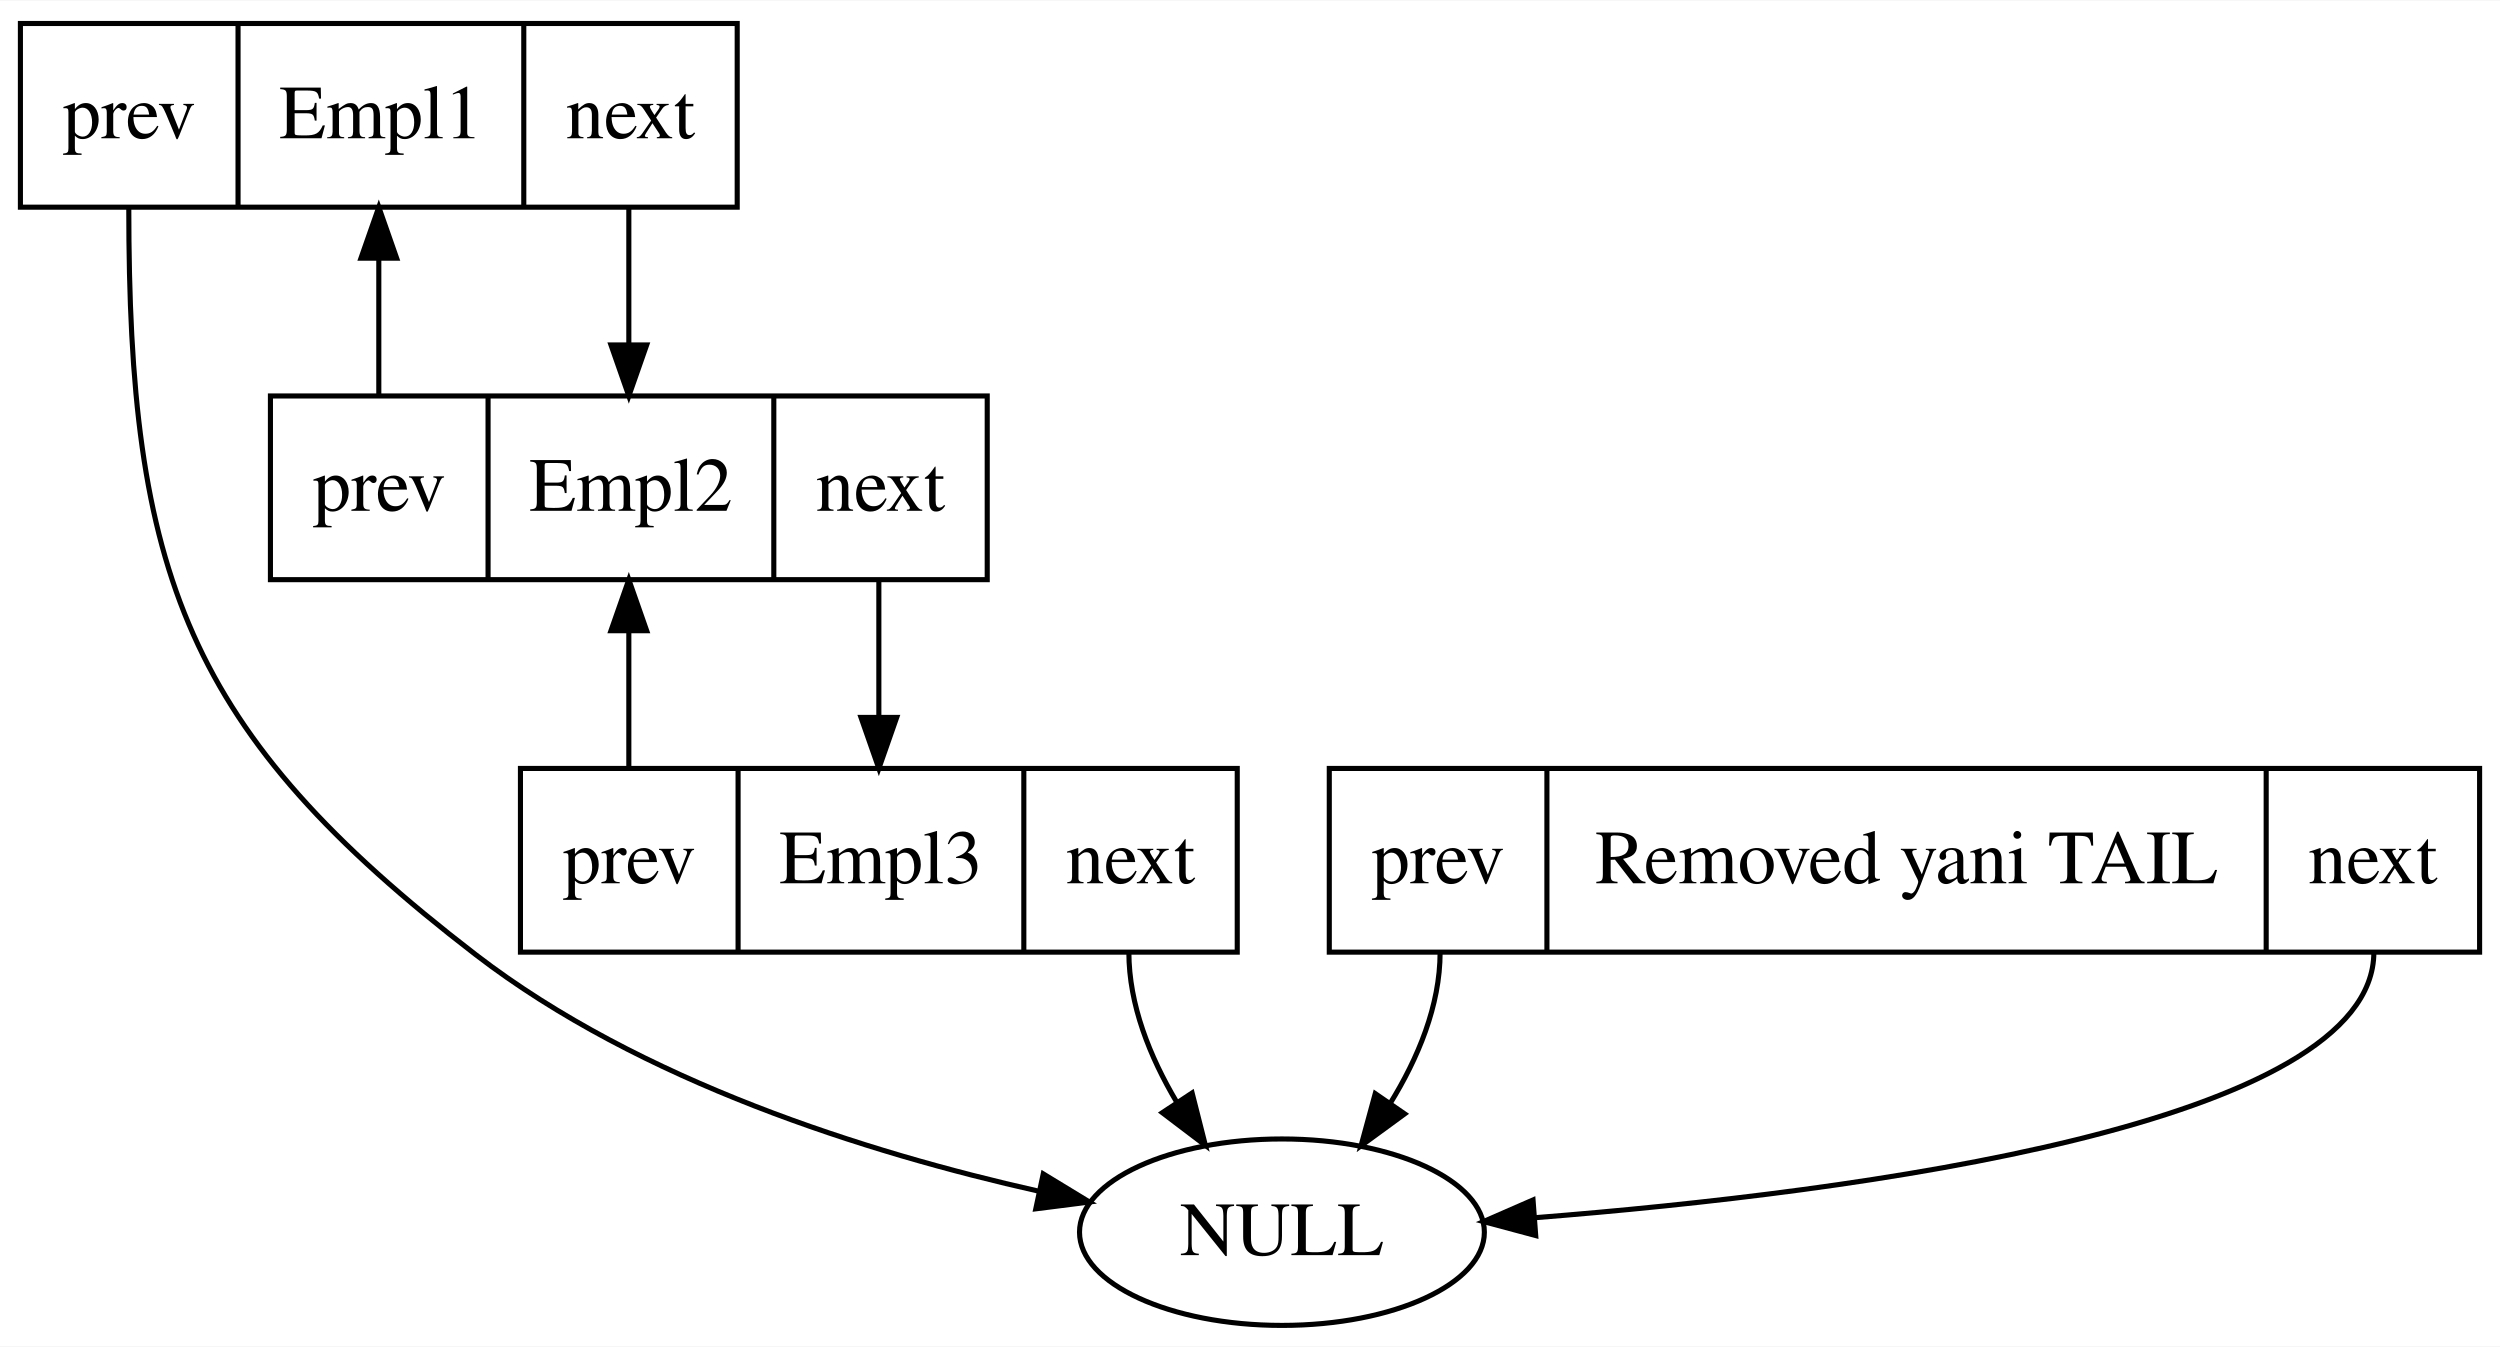
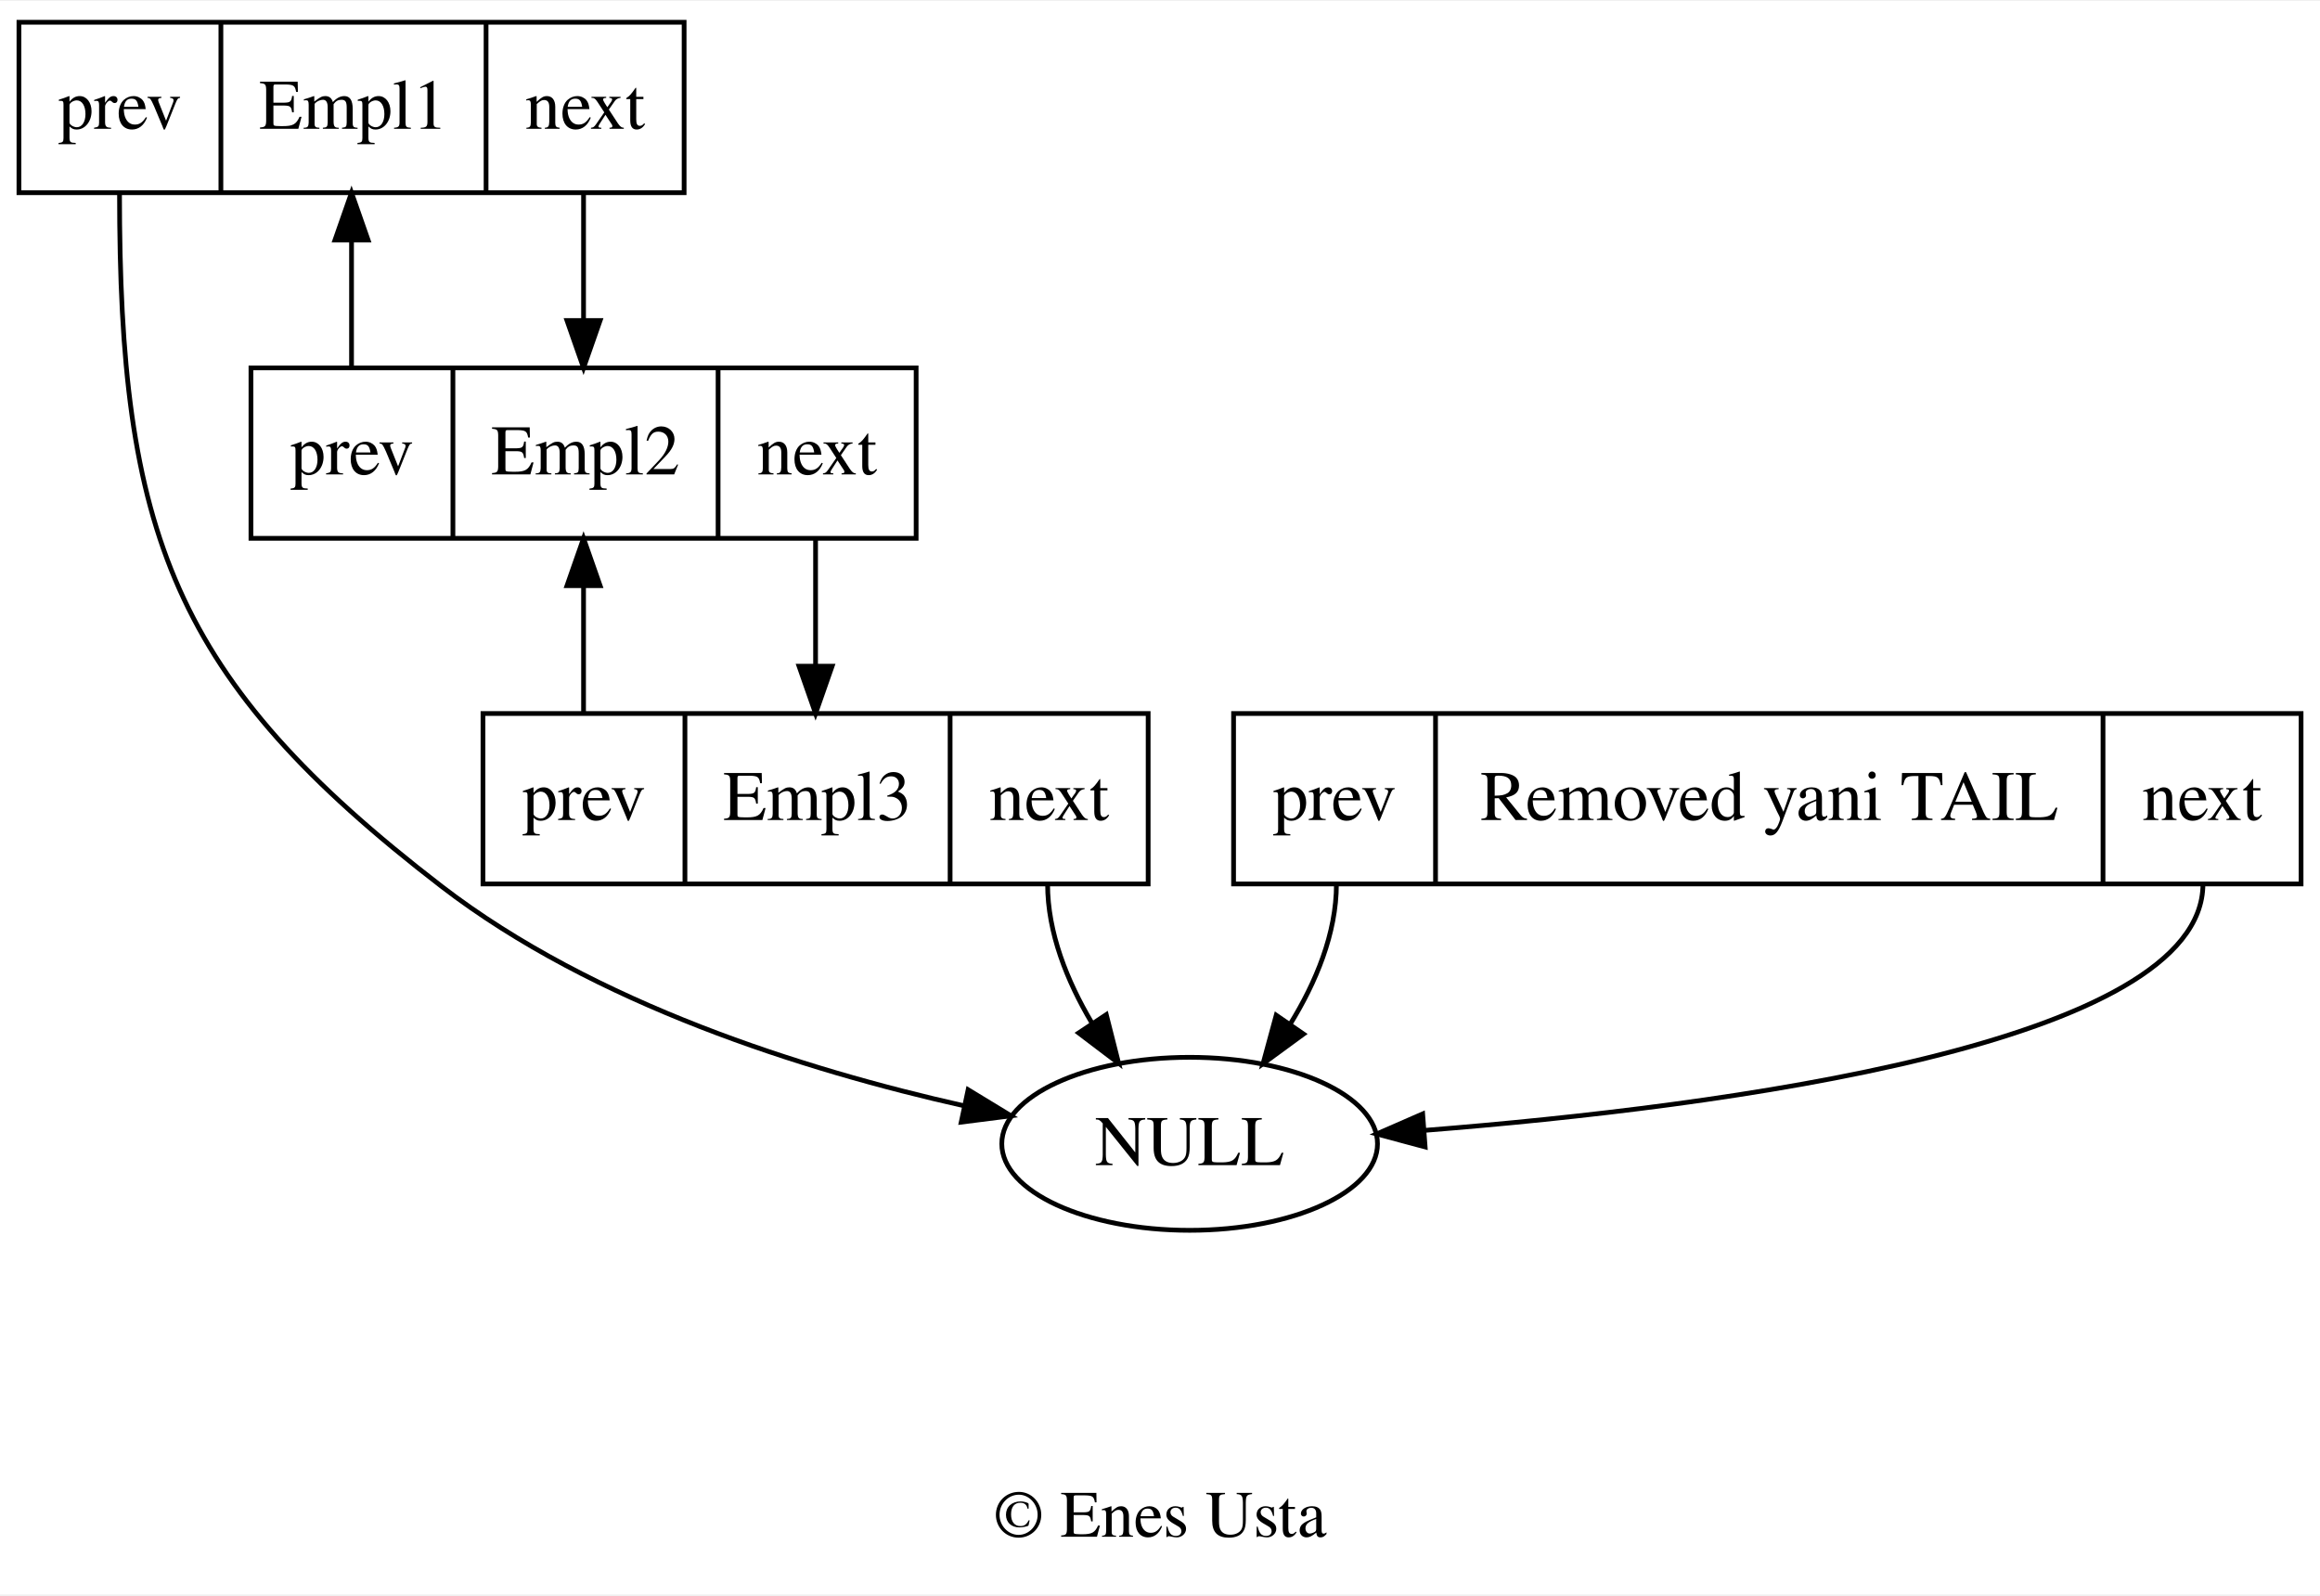
- <svg xmlns="http://www.w3.org/2000/svg" width="490pt" height="264pt" viewBox="0.00 0.00 489.96 263.77">
-   <g id="graph0" class="graph" transform="scale(1 1) rotate(0) translate(4 259.7696)">
-     <polygon fill="#ffffff" stroke="transparent" points="-4,4 -4,-259.77 485.962,-259.77 485.962,4 -4,4" />
+ <svg xmlns="http://www.w3.org/2000/svg" width="490pt" height="337pt" viewBox="0.00 0.00 489.96 336.57">
+   <g id="graph0" class="graph" transform="scale(1 1) rotate(0) translate(4 332.5696)">
+     <polygon fill="#ffffff" stroke="transparent" points="-4,4 -4,-332.57 485.962,-332.57 485.962,4 -4,4" />
+     <text text-anchor="middle" x="240.981" y="-8.2" font-family="Times,serif" font-size="14.00" fill="#000000">© Enes Usta</text>
    <g id="node1" class="node">
-       <polygon fill="none" stroke="#000000" points="0,-219.27 0,-255.27 140.48,-255.27 140.48,-219.27 0,-219.27" />
-       <text text-anchor="middle" x="21.326" y="-232.77" font-family="Times,serif" font-size="15.00" fill="#000000">prev</text>
-       <polyline fill="none" stroke="#000000" points="42.652,-219.27 42.652,-255.27 " />
-       <text text-anchor="middle" x="70.652" y="-232.77" font-family="Times,serif" font-size="15.00" fill="#000000">Empl1</text>
-       <polyline fill="none" stroke="#000000" points="98.653,-219.27 98.653,-255.27 " />
-       <text text-anchor="middle" x="119.566" y="-232.77" font-family="Times,serif" font-size="15.00" fill="#000000">next</text>
+       <polygon fill="none" stroke="#000000" points="0,-292.07 0,-328.07 140.48,-328.07 140.48,-292.07 0,-292.07" />
+       <text text-anchor="middle" x="21.326" y="-305.57" font-family="Times,serif" font-size="15.00" fill="#000000">prev</text>
+       <polyline fill="none" stroke="#000000" points="42.652,-292.07 42.652,-328.07 " />
+       <text text-anchor="middle" x="70.652" y="-305.57" font-family="Times,serif" font-size="15.00" fill="#000000">Empl1</text>
+       <polyline fill="none" stroke="#000000" points="98.653,-292.07 98.653,-328.07 " />
+       <text text-anchor="middle" x="119.566" y="-305.57" font-family="Times,serif" font-size="15.00" fill="#000000">next</text>
    </g>
    <g id="node2" class="node">
-       <polygon fill="none" stroke="#000000" points="49,-146.27 49,-182.27 189.48,-182.27 189.48,-146.27 49,-146.27" />
-       <text text-anchor="middle" x="70.326" y="-159.77" font-family="Times,serif" font-size="15.00" fill="#000000">prev</text>
-       <polyline fill="none" stroke="#000000" points="91.652,-146.27 91.652,-182.27 " />
-       <text text-anchor="middle" x="119.652" y="-159.77" font-family="Times,serif" font-size="15.00" fill="#000000">Empl2</text>
-       <polyline fill="none" stroke="#000000" points="147.653,-146.27 147.653,-182.27 " />
-       <text text-anchor="middle" x="168.566" y="-159.77" font-family="Times,serif" font-size="15.00" fill="#000000">next</text>
+       <polygon fill="none" stroke="#000000" points="49,-219.07 49,-255.07 189.48,-255.07 189.48,-219.07 49,-219.07" />
+       <text text-anchor="middle" x="70.326" y="-232.57" font-family="Times,serif" font-size="15.00" fill="#000000">prev</text>
+       <polyline fill="none" stroke="#000000" points="91.652,-219.07 91.652,-255.07 " />
+       <text text-anchor="middle" x="119.652" y="-232.57" font-family="Times,serif" font-size="15.00" fill="#000000">Empl2</text>
+       <polyline fill="none" stroke="#000000" points="147.653,-219.07 147.653,-255.07 " />
+       <text text-anchor="middle" x="168.566" y="-232.57" font-family="Times,serif" font-size="15.00" fill="#000000">next</text>
    </g>
    <g id="edge1" class="edge">
-       <path fill="none" stroke="#000000" d="M119.24,-219.27C119.24,-206.808 119.24,-201.429 119.24,-192.398" />
-       <polygon fill="#000000" stroke="#000000" points="122.74,-192.269 119.24,-182.27 115.74,-192.27 122.74,-192.269" />
+       <path fill="none" stroke="#000000" d="M119.24,-292.07C119.24,-279.608 119.24,-274.229 119.24,-265.198" />
+       <polygon fill="#000000" stroke="#000000" points="122.74,-265.07 119.24,-255.07 115.74,-265.07 122.74,-265.07" />
    </g>
    <g id="node5" class="node">
-       <ellipse fill="none" stroke="#000000" cx="247.24" cy="-18.385" rx="39.673" ry="18.27" />
-       <text text-anchor="middle" x="247.24" y="-13.885" font-family="Times,serif" font-size="15.00" fill="#000000">NULL</text>
+       <ellipse fill="none" stroke="#000000" cx="247.24" cy="-91.185" rx="39.673" ry="18.27" />
+       <text text-anchor="middle" x="247.24" y="-86.685" font-family="Times,serif" font-size="15.00" fill="#000000">NULL</text>
    </g>
    <g id="edge2" class="edge">
-       <path fill="none" stroke="#000000" d="M21.24,-219.27C21.24,-147.486 32.337,-116.53 89.24,-72.77 121.542,-47.928 165.966,-33.974 199.483,-26.438" />
-       <polygon fill="#000000" stroke="#000000" points="200.459,-29.809 209.51,-24.301 199,-22.963 200.459,-29.809" />
+       <path fill="none" stroke="#000000" d="M21.24,-292.07C21.24,-220.286 32.337,-189.33 89.24,-145.57 121.542,-120.728 165.966,-106.774 199.483,-99.238" />
+       <polygon fill="#000000" stroke="#000000" points="200.459,-102.609 209.51,-97.101 199,-95.763 200.459,-102.609" />
    </g>
    <g id="edge4" class="edge">
-       <path fill="none" stroke="#000000" d="M70.24,-182.27C70.24,-194.731 70.24,-200.11 70.24,-209.142" />
-       <polygon fill="#000000" stroke="#000000" points="66.74,-209.269 70.24,-219.27 73.74,-209.27 66.74,-209.269" />
+       <path fill="none" stroke="#000000" d="M70.24,-255.07C70.24,-267.531 70.24,-272.91 70.24,-281.942" />
+       <polygon fill="#000000" stroke="#000000" points="66.74,-282.07 70.24,-292.07 73.74,-282.07 66.74,-282.07" />
    </g>
    <g id="node3" class="node">
-       <polygon fill="none" stroke="#000000" points="98,-73.27 98,-109.27 238.48,-109.27 238.48,-73.27 98,-73.27" />
-       <text text-anchor="middle" x="119.326" y="-86.77" font-family="Times,serif" font-size="15.00" fill="#000000">prev</text>
-       <polyline fill="none" stroke="#000000" points="140.652,-73.27 140.652,-109.27 " />
-       <text text-anchor="middle" x="168.652" y="-86.77" font-family="Times,serif" font-size="15.00" fill="#000000">Empl3</text>
-       <polyline fill="none" stroke="#000000" points="196.653,-73.27 196.653,-109.27 " />
-       <text text-anchor="middle" x="217.566" y="-86.77" font-family="Times,serif" font-size="15.00" fill="#000000">next</text>
+       <polygon fill="none" stroke="#000000" points="98,-146.07 98,-182.07 238.48,-182.07 238.48,-146.07 98,-146.07" />
+       <text text-anchor="middle" x="119.326" y="-159.57" font-family="Times,serif" font-size="15.00" fill="#000000">prev</text>
+       <polyline fill="none" stroke="#000000" points="140.652,-146.07 140.652,-182.07 " />
+       <text text-anchor="middle" x="168.652" y="-159.57" font-family="Times,serif" font-size="15.00" fill="#000000">Empl3</text>
+       <polyline fill="none" stroke="#000000" points="196.653,-146.07 196.653,-182.07 " />
+       <text text-anchor="middle" x="217.566" y="-159.57" font-family="Times,serif" font-size="15.00" fill="#000000">next</text>
    </g>
    <g id="edge3" class="edge">
-       <path fill="none" stroke="#000000" d="M168.24,-146.27C168.24,-133.808 168.24,-128.429 168.24,-119.398" />
-       <polygon fill="#000000" stroke="#000000" points="171.74,-119.269 168.24,-109.27 164.74,-119.27 171.74,-119.269" />
+       <path fill="none" stroke="#000000" d="M168.24,-219.07C168.24,-206.608 168.24,-201.229 168.24,-192.198" />
+       <polygon fill="#000000" stroke="#000000" points="171.74,-192.07 168.24,-182.07 164.74,-192.07 171.74,-192.07" />
    </g>
    <g id="edge5" class="edge">
-       <path fill="none" stroke="#000000" d="M119.24,-109.27C119.24,-121.731 119.24,-127.11 119.24,-136.142" />
-       <polygon fill="#000000" stroke="#000000" points="115.74,-136.269 119.24,-146.27 122.74,-136.27 115.74,-136.269" />
+       <path fill="none" stroke="#000000" d="M119.24,-182.07C119.24,-194.531 119.24,-199.91 119.24,-208.941" />
+       <polygon fill="#000000" stroke="#000000" points="115.74,-209.07 119.24,-219.07 122.74,-209.07 115.74,-209.07" />
    </g>
    <g id="edge6" class="edge">
-       <path fill="none" stroke="#000000" d="M217.24,-73.27C217.24,-62.953 221.371,-52.736 226.567,-43.964" />
-       <polygon fill="#000000" stroke="#000000" points="229.634,-45.672 232.24,-35.402 223.799,-41.806 229.634,-45.672" />
+       <path fill="none" stroke="#000000" d="M217.24,-146.07C217.24,-135.753 221.371,-125.535 226.567,-116.764" />
+       <polygon fill="#000000" stroke="#000000" points="229.634,-118.472 232.24,-108.202 223.799,-114.606 229.634,-118.472" />
    </g>
    <g id="node4" class="node">
-       <polygon fill="none" stroke="#000000" points="256.518,-73.27 256.518,-109.27 481.962,-109.27 481.962,-73.27 256.518,-73.27" />
-       <text text-anchor="middle" x="277.844" y="-86.77" font-family="Times,serif" font-size="15.00" fill="#000000">prev</text>
-       <polyline fill="none" stroke="#000000" points="299.17,-73.27 299.17,-109.27 " />
-       <text text-anchor="middle" x="369.652" y="-86.77" font-family="Times,serif" font-size="15.00" fill="#000000">Removed yani TAIL</text>
-       <polyline fill="none" stroke="#000000" points="440.135,-73.27 440.135,-109.27 " />
-       <text text-anchor="middle" x="461.048" y="-86.77" font-family="Times,serif" font-size="15.00" fill="#000000">next</text>
+       <polygon fill="none" stroke="#000000" points="256.518,-146.07 256.518,-182.07 481.962,-182.07 481.962,-146.07 256.518,-146.07" />
+       <text text-anchor="middle" x="277.844" y="-159.57" font-family="Times,serif" font-size="15.00" fill="#000000">prev</text>
+       <polyline fill="none" stroke="#000000" points="299.17,-146.07 299.17,-182.07 " />
+       <text text-anchor="middle" x="369.652" y="-159.57" font-family="Times,serif" font-size="15.00" fill="#000000">Removed yani TAIL</text>
+       <polyline fill="none" stroke="#000000" points="440.135,-146.07 440.135,-182.07 " />
+       <text text-anchor="middle" x="461.048" y="-159.57" font-family="Times,serif" font-size="15.00" fill="#000000">next</text>
    </g>
    <g id="edge7" class="edge">
-       <path fill="none" stroke="#000000" d="M461.24,-73.27C461.24,-39.526 360.144,-26.239 296.923,-21.23" />
-       <polygon fill="#000000" stroke="#000000" points="296.973,-17.724 286.74,-20.468 296.451,-24.704 296.973,-17.724" />
+       <path fill="none" stroke="#000000" d="M461.24,-146.07C461.24,-112.326 360.144,-99.039 296.923,-94.03" />
+       <polygon fill="#000000" stroke="#000000" points="296.973,-90.524 286.74,-93.268 296.451,-97.504 296.973,-90.524" />
    </g>
    <g id="edge8" class="edge">
-       <path fill="none" stroke="#000000" d="M278.24,-73.27C278.24,-62.764 273.88,-52.419 268.431,-43.592" />
-       <polygon fill="#000000" stroke="#000000" points="271.292,-41.575 262.74,-35.321 265.525,-45.544 271.292,-41.575" />
+       <path fill="none" stroke="#000000" d="M278.24,-146.07C278.24,-135.564 273.88,-125.219 268.431,-116.392" />
+       <polygon fill="#000000" stroke="#000000" points="271.292,-114.375 262.74,-108.121 265.525,-118.344 271.292,-114.375" />
    </g>
  </g>
</svg>
